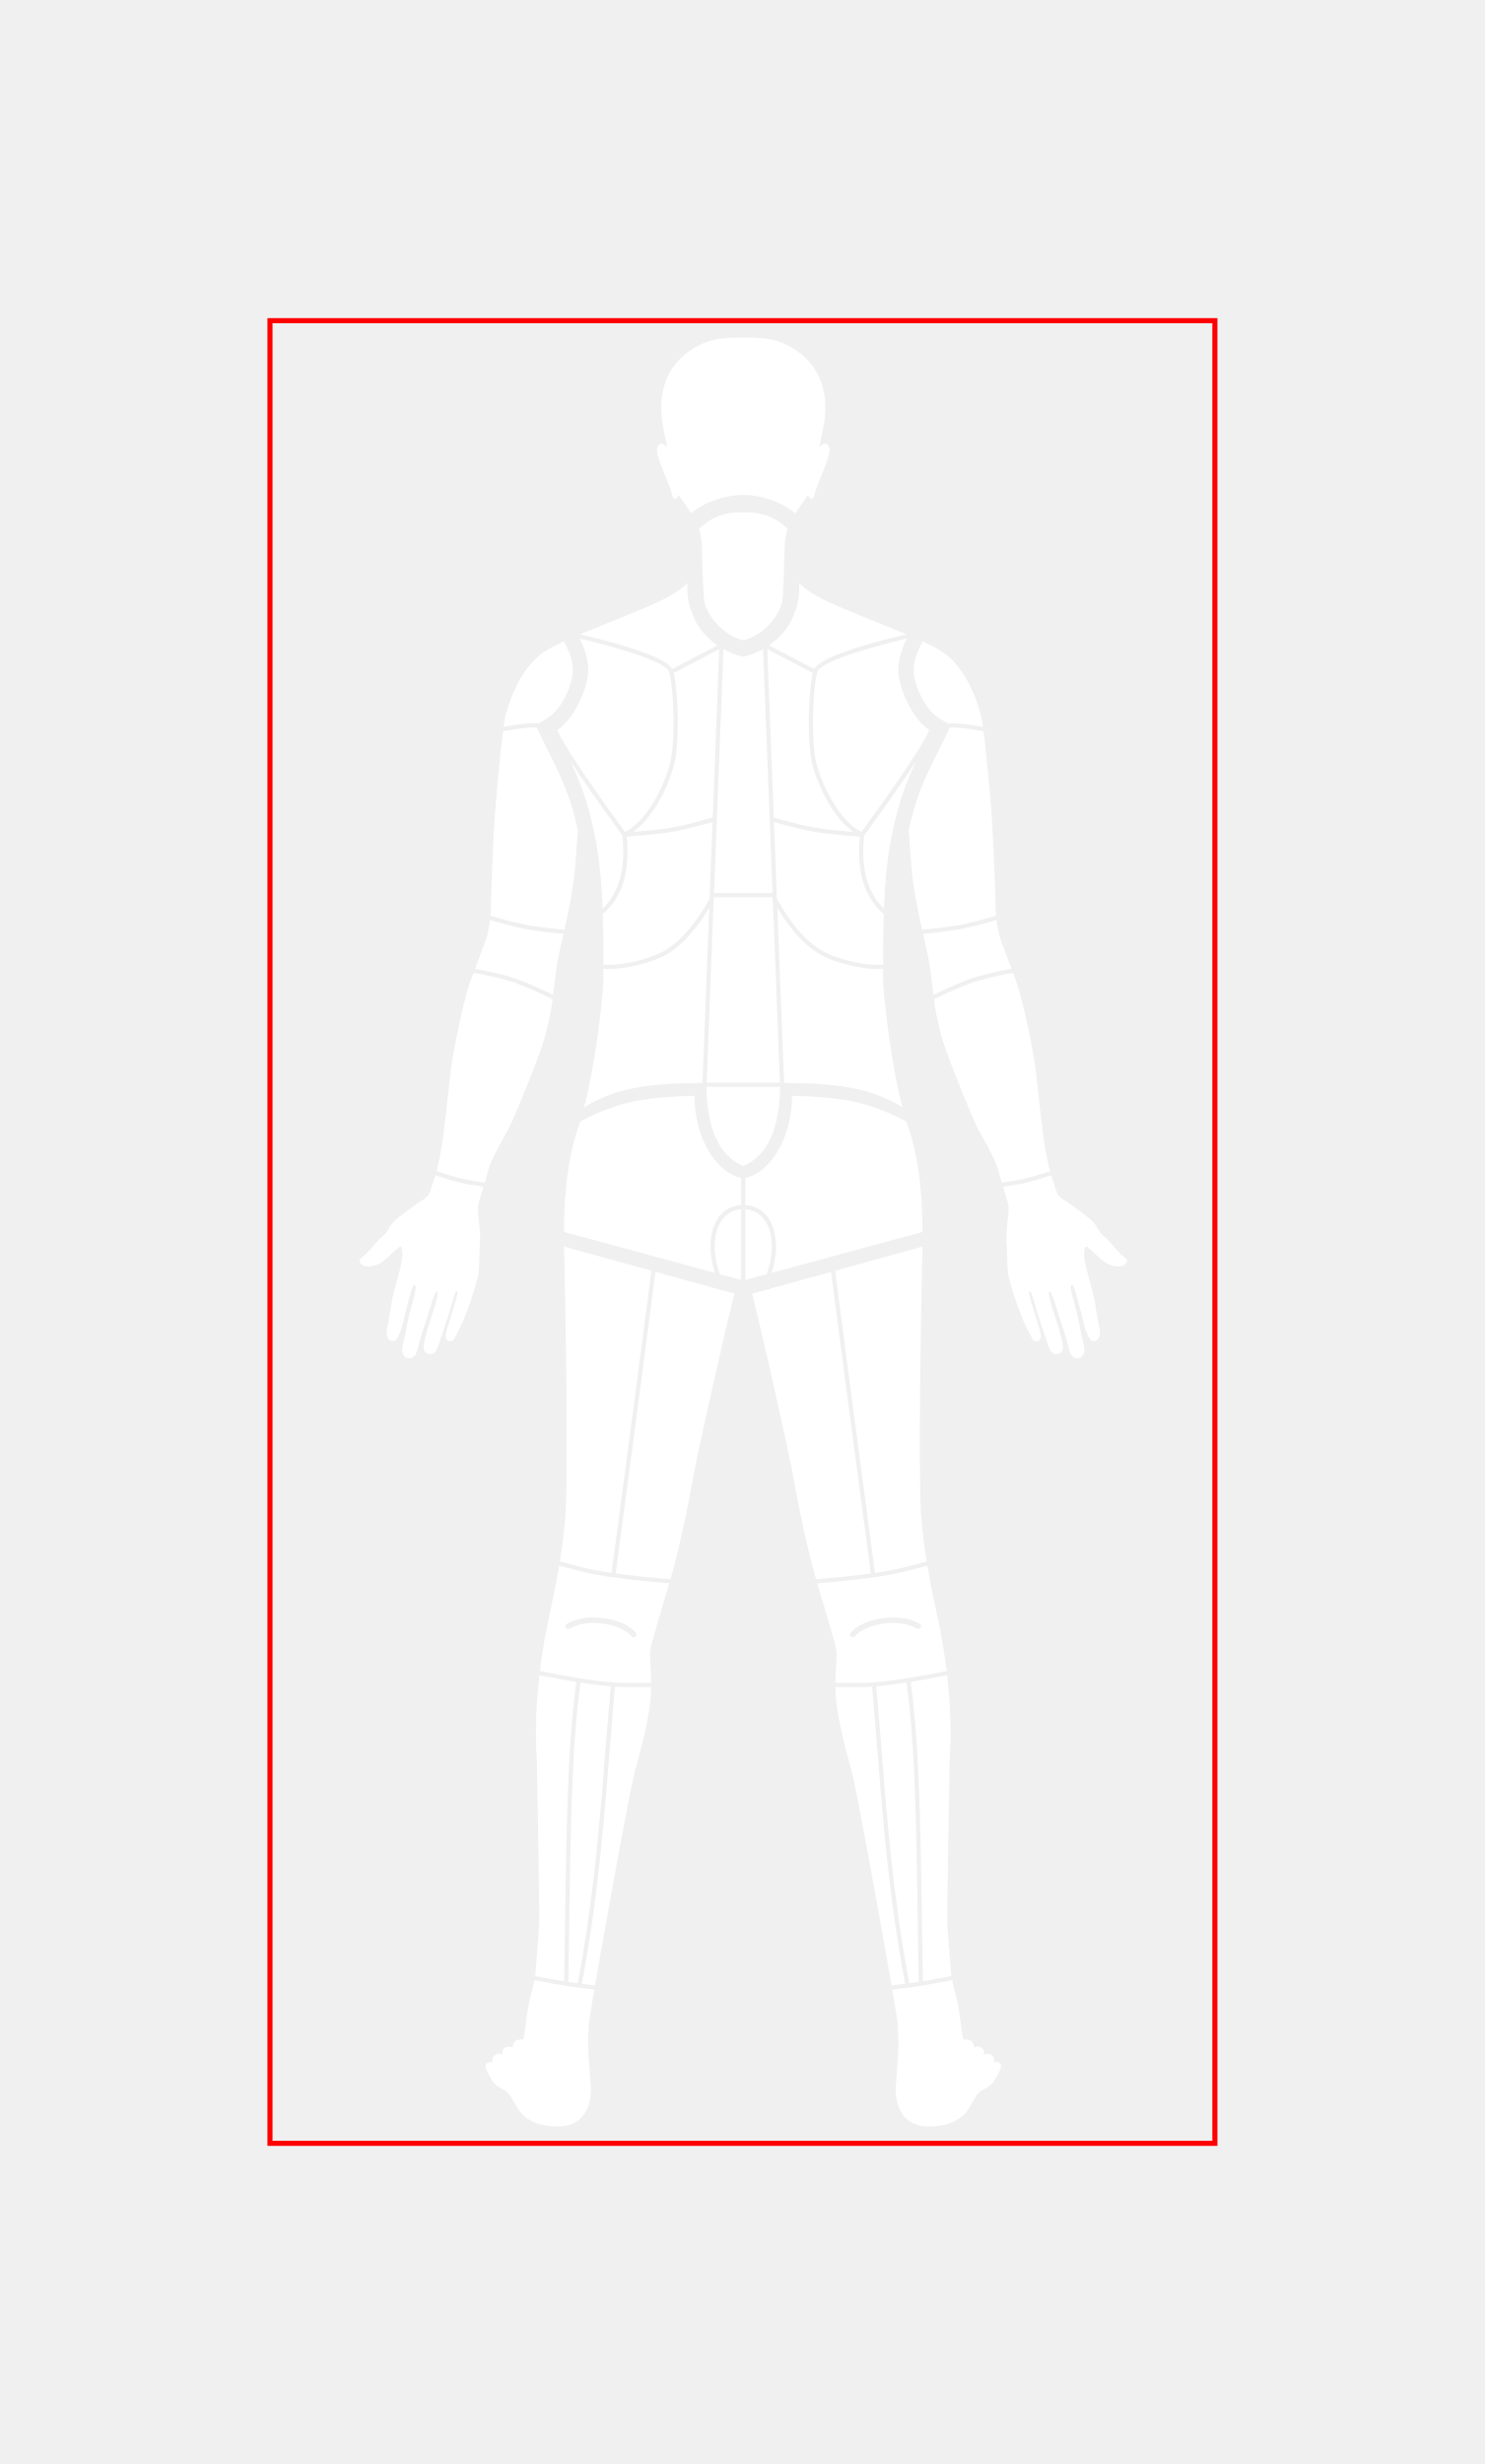
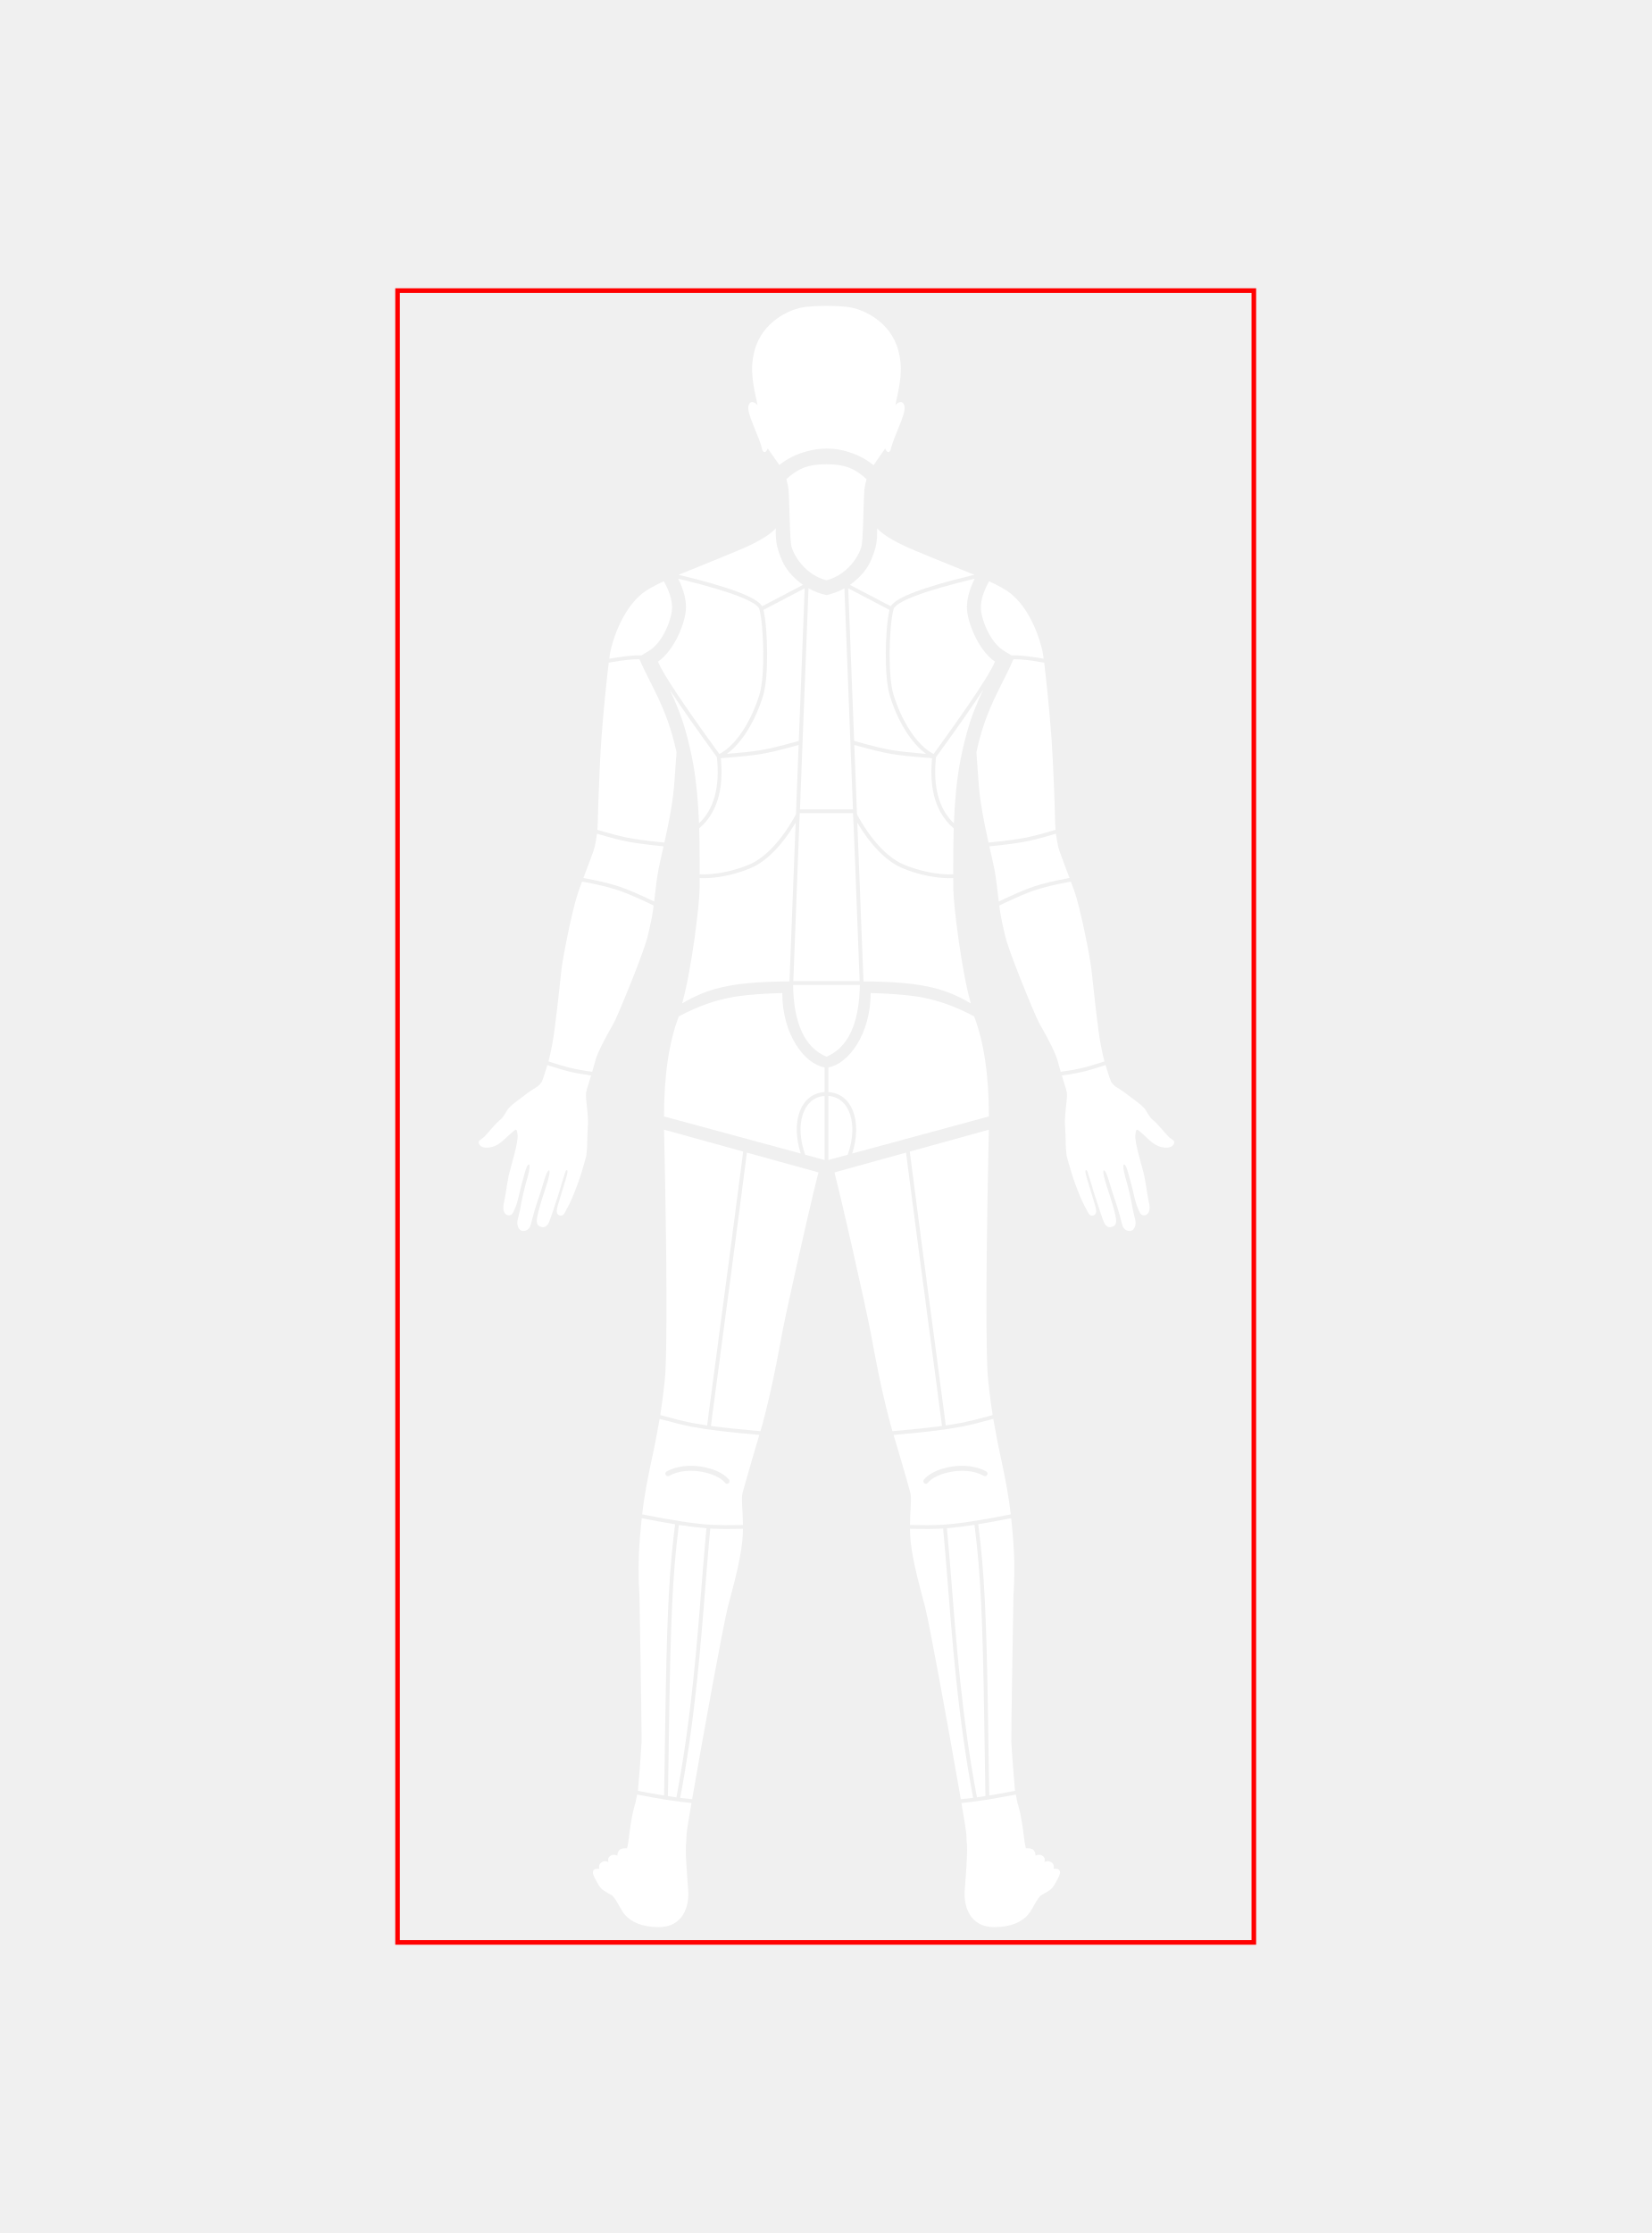
- <svg xmlns="http://www.w3.org/2000/svg" xmlns:xlink="http://www.w3.org/1999/xlink" viewBox="100 0 880 1460" preserveAspectRatio="xMidYMid meet">
+ <svg xmlns="http://www.w3.org/2000/svg" xmlns:xlink="http://www.w3.org/1999/xlink" width="1080px" height="1460px" viewBox="0 0 1080 1460" version="1.1">
  <defs>
    <rect id="path-1" x="0" y="0" width="1080" height="1460" />
  </defs>
  <g id="whole-body-back" stroke="none" stroke-width="1" fill="none" fill-rule="evenodd">
    <mask id="mask-2" fill="white">
      <use xlink:href="#path-1" />
    </mask>
    <g id="mask" />
    <g id="bp-whole-body-back" mask="url(#mask-2)">
      <g transform="translate(313, 200)">
        <g class="hover" id="bp-lower-limb-right-back" stroke-width="1" fill="none" transform="translate(232.745, 538.6263)">
          <path d="M118.601,434.712 L119.706,440.339 L119.728,440.383 L119.814,440.613 C120.234,441.797 121.494,446.137 122.634,453.204 L122.667,453.444 L122.839,454.542 C123.996,462.073 124.201,466.533 125.202,469.848 L125.344,469.848 L125.665,469.829 C126.682,469.786 129.08,469.824 130.075,470.896 C131.387,472.305 131.496,473.932 131.507,474.435 L131.507,474.588 L131.731,474.494 C132.345,474.249 134.095,473.692 135.626,474.511 C138.409,476.014 137.447,478.441 137.236,478.883 L137.2,478.956 L137.33,478.874 C137.804,478.595 139.516,477.753 141.472,478.781 C144.346,480.288 143.232,483.248 143.232,483.248 L143.297,483.248 L143.637,483.204 C145.057,483.06 149.522,483.063 146.444,488.949 L145.193,491.311 C142.347,496.63 141.704,496.852 135.539,500.34 C133.845,501.29 132.261,504.02 130.655,506.87 L129.988,508.061 L129.483,508.947 C128.554,510.559 127.614,512.079 126.633,513.216 C122.634,517.857 115.717,521.374 104.353,521.374 C88.968,521.374 84.335,508.399 85.176,497.173 L85.622,491.448 C86.786,476.01 86.828,471.047 86.647,467.836 L86.559,466.545 L86.444,465.064 L86.392,464.327 C86.341,463.562 86.295,462.701 86.268,461.618 L86.243,460.349 C86.164,458.998 84.93,451.376 83.024,440.225 L84.402,440.093 C88.838,439.649 93.955,438.971 99.753,438.055 C99.845,438.076 99.942,438.085 100.04,438.083 C100.26,438.079 100.466,438.018 100.643,437.914 L102.698,437.58 C106.862,436.893 111.351,436.092 116.167,435.178 L118.601,434.712 Z" id="bp-foot-right-plantar" fill="#FFFFFF" />
          <path d="M70.184,260.821 L71.036,260.773 L71.458,265.293 C71.795,268.97 72.133,272.854 72.497,277.182 L73.401,288.22 L75.748,317.546 L76.115,321.982 C77.206,335.041 78.245,346.383 79.39,357.44 L79.522,358.714 C82.45,386.752 85.995,412.085 90.683,436.846 L88.765,437.088 C86.568,437.357 84.513,437.577 82.598,437.749 L81.329,430.409 C74.422,390.661 62.342,324.338 59.308,312.266 L58.943,310.866 C56.287,300.802 51.242,282.995 49.816,269.205 C49.524,266.373 49.394,263.608 49.362,260.954 L51.074,260.991 C58.688,261.144 65.06,261.088 70.184,260.821 Z" id="bp-lower-leg-medial-right-back" fill="#FFFFFF" />
-           <path d="M91.538,258.349 L91.836,260.673 C95.61,290.77 96.892,319.945 97.881,381.775 L98.553,425.643 L98.675,432.293 C98.697,433.402 98.719,434.526 98.742,435.682 C96.803,435.987 94.944,436.262 93.164,436.51 L92.613,433.573 C88.325,410.456 85.013,386.762 82.251,360.755 L81.745,355.907 C80.785,346.546 79.896,336.94 78.982,326.223 L78.133,316.041 L75.705,285.691 C74.884,275.538 74.221,267.842 73.531,260.597 L74.801,260.49 C79.537,260.071 85.115,259.357 91.538,258.349 Z" id="bp-lower-leg-posterior-right" fill="#FFFFFF" />
+           <path d="M91.538,258.349 L91.836,260.673 C95.61,290.77 96.892,319.945 97.881,381.775 L98.553,425.643 L98.675,432.293 C98.697,433.402 98.719,434.526 98.742,435.682 C96.803,435.987 94.944,436.262 93.164,436.51 L92.613,433.573 C88.325,410.456 85.013,386.762 82.251,360.755 L81.745,355.907 C80.785,346.546 79.896,336.94 78.982,326.223 L78.133,316.041 L75.705,285.691 C74.884,275.538 74.221,267.842 73.531,260.597 L74.801,260.49 C79.537,260.071 85.115,259.357 91.538,258.349 Z" id="bp-lower-leg-tibial-posterior-right" fill="#FFFFFF" />
          <path d="M117.243,300.998 L117.143,302.792 C117.12,303.186 117.097,303.582 117.072,303.978 L117.072,304.109 L117.009,307.045 C116.702,322.829 115.511,394.529 115.668,400.15 L115.674,400.313 C115.84,403.991 116.146,408.411 116.502,413.067 L116.941,418.693 L117.116,420.79 L117.783,428.916 L118.001,431.657 L118.119,432.259 L115.69,432.724 C110.485,433.712 105.666,434.566 101.233,435.286 L100.971,420.781 L100.414,383.835 C99.393,318.801 98.082,289.388 94.01,257.954 C100.405,256.91 107.587,255.593 115.555,254.003 L115.758,255.917 C117.836,275.775 117.922,288.172 117.243,300.998 L117.243,300.998 Z" id="bp-lower-leg-lateral-right-back" fill="#FFFFFF" />
          <path d="M103.857,189.064 L104.134,190.691 C104.426,192.359 104.688,193.71 104.9,194.614 C108.024,213.373 112.636,228.565 115.279,251.507 L113.406,251.879 C94.515,255.611 80.216,257.75 70.527,258.299 L70.054,258.325 C64.603,258.608 57.701,258.651 49.361,258.452 C49.451,248.858 50.622,241.01 49.565,237.228 L47.466,229.706 C45.659,223.276 42.725,213.222 38.664,199.549 L41.549,199.302 C59.901,197.707 73.707,196.006 83.066,194.181 L84.299,193.935 C89.725,192.83 96.246,191.206 103.857,189.064 Z M76.216,220.355 L76.216,220.377 L75.856,220.443 C69.857,221.491 62.612,223.915 58.536,228.721 C57.17,230.326 59.498,232.652 60.864,231.036 C64.415,226.853 70.665,224.778 75.845,223.763 L75.998,223.73 C82.947,222.387 91.328,222.758 97.655,226.34 C99.502,227.388 101.163,224.549 99.316,223.5 C92.519,219.645 83.745,219.11 76.216,220.355 Z" id="bp-popliteal-fossa-right" fill="#FFFFFF" />
          <path d="M0,27.925 L46.794,14.982 L49.49,35.958 C51.432,50.94 53.626,67.649 55.846,84.458 L69.247,185.491 C69.73,189.174 70.093,191.972 70.31,193.708 L68.805,193.91 C60.41,195.018 50.127,196.081 37.937,197.1 L36.715,192.998 C36.365,191.672 36.022,190.361 35.685,189.059 L34.855,185.815 L34.529,184.522 L33.72,181.259 C30.604,168.54 27.839,155.393 24.27,135.86 L23.778,133.173 C22.375,125.733 17.198,101.926 11.716,77.702 L9.852,69.505 C6.19,53.472 2.567,38.05 0,27.925 Z" id="bp-thigh-medial-right-back" fill="#FFFFFF" />
          <path d="M49.229,14.305 L100.966,0 L100.632,15.403 C100.283,32.29 99.873,54.665 99.619,77.2 L99.506,88.468 C99.265,116.054 99.314,142.54 100.059,158.028 C100.386,164.714 102.06,177.702 103.456,186.58 L101.707,187.07 C94.215,189.15 87.838,190.703 82.588,191.727 C79.743,192.282 76.477,192.826 72.786,193.359 L71.981,187.117 C69.804,170.457 64.546,131.171 59.256,91.176 L56.508,70.353 C53.805,49.814 51.236,30.111 49.229,14.305 Z" id="bp-thigh-lateral-right-back" fill="#FFFFFF" />
        </g>
        <g class="hover" id="bp-lower-limb-left-back" stroke-width="1" fill="none" transform="translate(74.7512, 538.6263)">
          <path d="M27.798,440.339 L28.902,434.712 L31.254,435.162 C37.069,436.267 42.409,437.206 47.275,437.98 C47.419,438.043 47.579,438.08 47.748,438.083 C47.797,438.084 47.845,438.083 47.893,438.078 L49.773,438.369 C55.34,439.218 60.242,439.835 64.481,440.22 L63.274,447.345 C62.041,454.704 61.292,459.499 61.258,460.407 L61.245,461.248 C61.214,462.76 61.147,463.853 61.077,464.824 L60.889,467.313 L60.843,468.088 C60.805,468.841 60.779,469.696 60.777,470.756 L60.785,472.045 C60.837,475.927 61.162,482.24 62.094,494.221 L62.328,497.173 C63.169,508.399 58.536,521.374 43.151,521.374 C31.786,521.374 24.87,517.857 20.87,513.216 C19.712,511.872 18.608,509.994 17.516,508.061 L16.849,506.87 L16.109,505.569 C14.753,503.222 13.398,501.144 11.965,500.34 L9.829,499.13 C5.596,496.709 4.788,495.941 2.311,491.311 L1.06,488.949 C-2.35,482.429 3.496,483.128 4.207,483.248 L4.272,483.248 L4.221,483.087 C4.039,482.45 3.559,480.078 6.031,478.781 C8.337,477.569 10.304,478.956 10.304,478.956 L10.231,478.802 C9.97,478.201 9.234,475.938 11.877,474.511 C13.532,473.627 15.44,474.346 15.897,474.546 L15.997,474.588 L15.997,474.435 C16.008,473.932 16.117,472.305 17.428,470.896 C18.554,469.684 21.471,469.793 22.16,469.848 L22.302,469.848 C23.351,466.375 23.526,461.646 24.837,453.444 L24.87,453.204 L25.013,452.335 C26.209,445.211 27.493,441.065 27.776,440.383 L27.798,440.339 Z" id="bp-foot-left-plantar" fill="#FFFFFF" />
          <path d="M76.393,264.606 L76.751,260.79 L77.32,260.821 L78.479,260.877 C83.788,261.113 90.344,261.138 98.142,260.953 C98.11,263.608 97.98,266.373 97.687,269.205 C96.212,283.479 90.858,302.056 88.29,311.896 C85.239,323.612 71.552,399.058 64.904,437.749 C62.521,437.535 59.919,437.246 57.098,436.881 C61.659,412.797 65.139,388.172 68.02,361.046 L68.266,358.714 C69.285,348.951 70.218,339.008 71.172,327.893 L72.093,316.899 L74.799,283.135 C75.382,275.995 75.889,270.085 76.393,264.606 L76.393,264.606 Z" id="bp-lower-leg-medial-left-back" fill="#FFFFFF" />
-           <path d="M55.952,260.673 L56.243,258.392 L57.977,258.659 C64.256,259.61 69.682,260.264 74.256,260.62 L73.881,264.626 C73.382,270.058 72.88,275.921 72.303,282.986 L69.763,314.717 C69.563,317.17 69.373,319.475 69.181,321.774 L68.681,327.677 C67.728,338.779 66.797,348.707 65.779,358.455 C62.889,386.137 59.396,411.169 54.794,435.612 L54.617,436.549 C52.84,436.303 50.983,436.029 49.046,435.728 L49.302,421.697 C49.413,415.02 49.532,406.988 49.714,394.441 L49.842,385.9 C50.841,321.227 52.095,291.432 55.952,260.673 L55.952,260.673 Z" id="bp-lower-leg-posterior-left" fill="#FFFFFF" />
+           <path d="M55.952,260.673 L56.243,258.392 L57.977,258.659 C64.256,259.61 69.682,260.264 74.256,260.62 L73.881,264.626 C73.382,270.058 72.88,275.921 72.303,282.986 L69.763,314.717 C69.563,317.17 69.373,319.475 69.181,321.774 L68.681,327.677 C67.728,338.779 66.797,348.707 65.779,358.455 C62.889,386.137 59.396,411.169 54.794,435.612 L54.617,436.549 C52.84,436.303 50.983,436.029 49.046,435.728 L49.302,421.697 C49.413,415.02 49.532,406.988 49.714,394.441 L49.842,385.9 C50.841,321.227 52.095,291.432 55.952,260.673 L55.952,260.673 Z" id="bp-lower-leg-tibial-posterior-left" fill="#FFFFFF" />
          <path d="M31.808,255.309 L31.948,254.003 L34.349,254.479 C41.479,255.88 47.953,257.053 53.773,257.999 C53.498,260.119 53.236,262.229 52.986,264.342 L52.754,266.334 L52.549,268.15 C49.444,296.018 48.298,325.503 47.39,382.827 L46.709,427.057 L46.553,435.33 L44.581,435.007 C39.924,434.233 34.858,433.317 29.385,432.259 L29.503,431.657 L29.721,428.916 L30.388,420.79 L30.563,418.693 L31.002,413.067 C31.314,408.993 31.587,405.1 31.761,401.726 L31.83,400.313 C31.843,400.037 31.849,399.462 31.85,398.623 L31.845,396.697 C31.759,379.241 30.54,307.496 30.431,304.109 L30.431,303.978 C30.298,301.798 30.184,299.647 30.095,297.488 L30.049,296.309 L29.988,294.504 C29.664,283.645 30.027,272.146 31.808,255.309 Z" id="bp-lower-leg-lateral-left-back" fill="#FFFFFF" />
          <path d="M43.647,189.064 L45.384,189.55 C52.827,191.611 59.18,193.156 64.438,194.181 L65.422,194.369 C75.254,196.217 89.692,197.937 108.841,199.548 L104.544,214.097 C102.511,221.028 100.943,226.469 99.838,230.418 L97.939,237.228 C96.882,241.01 98.053,248.858 98.144,258.451 L96.439,258.489 C89.138,258.638 82.995,258.593 78.019,258.353 L77.45,258.325 C67.443,257.804 52.361,255.532 32.226,251.509 C34.068,235.504 36.87,223.272 39.456,210.97 L39.85,209.086 C40.83,204.373 41.77,199.621 42.604,194.614 L42.754,193.94 C42.981,192.872 43.25,191.41 43.544,189.672 L43.647,189.064 Z M48.188,223.5 C46.341,224.549 48.002,227.388 49.849,226.34 C56.176,222.758 64.557,222.387 71.506,223.73 L71.659,223.763 C76.839,224.778 83.089,226.853 86.64,231.036 C88.006,232.652 90.334,230.326 88.968,228.721 C84.989,224.03 77.99,221.608 72.079,220.52 L71.288,220.377 L71.288,220.355 C63.759,219.11 54.985,219.645 48.188,223.5 Z" id="bp-popliteal-fossa-left" fill="#FFFFFF" />
          <path d="M100.709,14.982 L147.504,27.925 L146.855,30.507 C139.644,59.424 125.641,122.566 123.606,133.816 L122.687,138.839 C119.198,157.723 116.454,170.532 113.3,183.22 L112.812,185.169 L112.485,186.462 C111.936,188.62 111.373,190.789 110.789,192.998 L109.567,197.101 L107.372,196.915 C95.413,195.889 85.361,194.821 77.194,193.707 L78.257,185.491 C80.615,167.514 85.839,128.471 91.038,89.152 L96.15,50.281 C97.829,37.428 99.388,25.375 100.709,14.982 Z" id="bp-thigh-medial-left-back" fill="#FFFFFF" />
          <path d="M46.538,0 L98.275,14.305 L96.557,27.723 C94.382,44.605 91.798,64.299 89.179,84.136 L75.679,185.922 C75.248,189.216 74.92,191.745 74.717,193.367 L73.044,193.117 C70.032,192.658 67.323,192.197 64.916,191.727 L63.684,191.482 C58.261,190.376 51.712,188.742 44.048,186.58 L44.285,185.052 C44.643,182.706 45.013,180.137 45.37,177.51 L45.641,175.472 C46.476,169.11 47.19,162.665 47.423,158.456 L47.445,158.028 C48.243,141.434 48.243,112.214 47.942,82.543 L47.825,72.147 C47.504,45.995 46.993,20.599 46.636,4.347 L46.538,0 Z" id="bp-thigh-lateral-left-back" fill="#FFFFFF" />
        </g>
        <g class="hover" id="bp-pelvic-region-back" stroke-width="1" fill="none" transform="translate(121.2673, 449.2835)">
          <path d="M104.983,67.265 L104.983,109.142 L92.32,105.708 C85.395,86.303 90.71,68.609 104.561,67.299 L104.983,67.265 Z M107.484,67.265 C121.648,68.254 127.14,86.108 120.145,105.708 L107.483,109.142 L107.484,67.265 Z" id="bp-intergluteal-cleft" fill="#FFFFFF" />
          <path d="M135.13,0 L137.389,0.068 C147.577,0.399 158.009,1.073 166.332,2.433 C178.417,4.409 190.579,8.69 202.817,15.276 C209.242,32.149 212.466,53.947 212.466,80.671 L123.049,104.922 C129.671,84.472 123.41,65.689 107.483,64.758 L107.483,48.572 C120.546,46.395 135.13,26.926 135.13,0 Z" id="bp-buttock-right" fill="#FFFFFF" />
          <path d="M77.336,0 C77.336,27.199 91.918,46.413 104.984,48.573 L104.982,64.758 C89.055,65.688 82.794,84.471 89.416,104.922 L0,80.671 C0,53.947 3.223,32.149 9.649,15.276 C21.887,8.69 34.049,4.409 46.134,2.433 C55.073,0.973 66.446,0.303 77.336,0 Z" id="bp-buttock-left" fill="#FFFFFF" />
        </g>
        <g class="hover" id="bp-upper-limb-right-back" stroke-width="1" fill="none" transform="translate(325.5483, 180.0536)">
          <path d="M87.209,324.859 L87.121,324.892 L87.274,324.958 L88.137,327.338 L88.137,327.317 C88.793,328.321 89.853,329.457 90.76,330.222 L91.732,330.822 L92.191,331.117 L93.451,331.916 C95.325,333.115 97.364,334.475 98.66,335.54 L98.77,335.638 C101.316,337.757 106.746,341.143 109.784,344.517 C111.325,346.232 112.833,350.185 115.39,352.195 L115.521,352.293 C116.799,353.254 118.711,355.307 120.591,357.437 L123.578,360.842 C124.421,361.797 125.161,362.616 125.705,363.16 C127.912,365.355 130.753,365.737 128.797,368.478 C126.841,371.219 121.891,370.368 119.301,369.417 C114.963,367.834 111.292,363.476 108.32,360.964 L108.014,360.713 L106.532,359.433 C104.886,358.043 104.349,358.026 103.949,362.122 C103.455,367.274 108.449,382.794 109.648,388.034 L109.773,388.606 L109.839,388.944 L110.02,389.852 C110.323,391.425 110.633,393.291 110.942,395.202 L111.183,396.709 L111.946,401.42 C112.288,403.489 112.609,405.25 112.876,406.298 L112.898,406.396 C113.718,409.487 113.51,413.79 110.298,414.5 C108.221,414.958 107.172,413.495 106.364,411.693 L106.276,411.496 C106.2,411.322 106.123,411.136 106.047,410.95 L105.992,410.808 L105.883,410.546 L105.643,409.935 C105.548,409.694 105.453,409.459 105.355,409.228 L105.118,408.69 C104.659,407.693 104.138,405.831 103.611,403.729 L103.25,402.268 L102.212,397.845 C101.862,396.371 101.534,395.071 101.272,394.197 L101.195,393.957 C100.835,392.756 100.321,390.659 99.742,388.529 L99.556,387.863 C99.534,387.798 99.523,387.721 99.502,387.656 L99.414,387.35 L99.36,387.142 C99.338,387.077 99.316,387.011 99.305,386.935 L99.25,386.738 L99.092,386.201 C98.271,383.451 97.374,381.157 96.584,381.321 C95.237,381.603 97.014,388.311 98.188,392.476 L98.791,394.601 L98.999,395.366 C99.316,396.535 99.676,397.998 100.037,399.538 L100.201,400.237 L100.821,403.02 C101.229,404.89 101.571,406.586 101.742,407.674 L101.774,407.914 C102.067,409.894 102.762,412.844 103.371,415.333 L103.938,417.634 C104.605,420.332 103.621,424.405 100.671,424.744 C97.742,425.082 96.049,422.833 95.568,421.391 L95.568,421.347 L95.491,421.151 L95.281,420.418 C95.082,419.704 94.828,418.754 94.563,417.732 L93.636,414.245 C93.477,413.655 93.325,413.103 93.189,412.632 L92.956,411.846 L92.535,410.475 C92.198,409.393 91.774,408.058 91.328,406.647 L90.727,404.791 L89.528,401.187 C89.472,401.02 89.416,400.856 89.361,400.695 L89.099,399.931 C88.613,398.535 87.875,395.895 87.057,393.23 L86.684,392.032 C85.538,388.409 84.292,385.086 83.395,385.198 C82.587,385.297 83.188,388.311 84.127,391.718 L84.182,391.926 L84.4,392.668 L84.695,393.695 L84.805,394.066 L85.241,395.475 C85.675,396.859 86.1,398.154 86.444,399.177 L87.056,400.979 L87.187,401.394 L87.555,402.546 C87.991,403.928 88.534,405.716 89.077,407.587 L89.667,409.651 L90.039,411.027 C90.629,413.244 91.11,415.286 91.284,416.575 L91.306,416.749 C91.711,420.19 90.727,421.478 88.607,422.101 C86.595,422.691 85.182,422.052 84.006,420.184 L83.821,419.884 C83.229,418.869 82.095,415.635 80.933,412.151 L80.456,410.71 L79.582,408.056 L78.599,405.039 C78.375,404.358 78.171,403.746 77.995,403.229 L77.79,402.628 C77.343,401.347 76.87,399.807 76.395,398.199 L74.861,392.965 C74.582,392.024 74.312,391.144 74.058,390.377 L73.619,389.057 C72.73,386.311 72.472,384.849 71.736,385.002 C70.971,385.166 71.288,386.924 72.228,390.168 L72.49,391.063 L73.692,395.038 L77.108,406.265 C77.286,406.858 77.428,407.341 77.527,407.685 L77.713,408.351 C77.746,408.471 77.779,408.591 77.811,408.722 L77.855,408.875 L77.932,409.181 L77.975,409.334 L78.068,409.725 C78.541,411.816 78.629,413.972 76.5,414.609 C73.768,415.42 73.225,412.928 71.602,410.013 L71.332,409.531 L71.222,409.345 L70.949,408.848 C69.288,405.783 67.299,401.185 64.732,394.274 L64.568,393.815 C64.14,392.643 63.712,391.401 63.294,390.139 L62.955,389.104 L62.622,388.066 L62.001,386.08 C60.32,380.616 59.05,375.795 59.05,375.795 L58.973,375.184 C58.875,374.321 58.689,372.639 58.558,370.739 L58.492,369.516 L58.492,369.21 L58.471,368.981 C58.471,368.751 58.46,368.522 58.449,368.303 L58.427,367.211 L58.37,365.016 C58.343,364.095 58.309,363.079 58.271,362.041 L58.23,360.921 L58.186,359.861 L58.111,358.21 C58.066,357.288 58.014,356.432 57.957,355.711 L57.924,355.329 C57.804,353.844 57.924,351.354 58.121,348.809 L58.154,348.329 L58.197,347.805 L58.219,347.499 L58.448,345.102 C58.571,343.86 58.694,342.728 58.798,341.843 L58.897,341.023 C59.126,339.1 59.29,336.676 59.181,334.743 L59.257,334.743 L58.613,332.155 L58.645,332.089 L57.574,328.652 C56.963,326.681 56.4,324.842 55.885,323.137 C61.626,322.35 66.505,321.461 70.527,320.47 L71.357,320.262 C74.757,319.39 79.126,318.079 84.461,316.329 L84.907,317.772 C85.529,319.742 86.261,321.941 87.209,324.859 Z" id="bp-hand-right-dorsal" fill="#FFFFFF" />
          <path d="M63.458,200.856 L63.803,201.8 C68.184,213.866 74.118,245.028 75.085,252.538 L75.31,254.446 C75.809,258.812 76.691,267.186 77.691,275.951 L78.454,282.502 C79.397,290.416 80.381,297.914 81.21,302.307 L81.598,304.334 C82.423,308.567 83.056,311.344 83.766,313.927 L81.818,314.56 C76.956,316.127 72.991,317.289 69.929,318.043 L68.756,318.323 C64.962,319.203 60.43,320 55.161,320.714 L54.349,317.943 C53.794,316.024 53.329,314.354 52.952,312.933 C51.726,308.288 47.01,299.497 43.741,293.631 L40.987,288.732 C39.788,286.592 33.918,272.82 28.488,259.087 L27.468,256.495 C23.598,246.606 20.126,237.121 18.98,232.445 L18.553,230.687 C17.143,224.845 16.365,221.148 15.779,217.577 L15.627,216.629 L15.534,216.024 L15.444,215.417 C15.284,214.324 15.133,213.206 14.98,212.006 L16.461,211.291 C25.743,206.832 33.162,203.681 38.715,201.84 C44.446,199.939 52.151,198.111 61.802,196.364 L62.783,199.013 C63.005,199.617 63.23,200.231 63.458,200.856 L63.458,200.856 Z" id="bp-forearm-right-back" fill="#FFFFFF" />
          <path d="M54.231,176.015 L54.711,177.403 C56.097,181.351 58.227,186.806 60.915,193.984 L59.199,194.302 C50.438,195.949 43.345,197.671 37.928,199.467 L37.018,199.774 C31.316,201.737 23.867,204.939 14.654,209.385 L13.57,200.487 C13.313,198.43 13.02,196.13 12.675,193.522 L12.558,192.679 C11.855,187.921 10.268,181.15 8.493,173.291 L10.151,173.129 C19.431,172.21 26.712,171.237 32.003,170.209 C37.183,169.204 43.869,167.48 52.065,165.037 L52.22,166.259 C52.683,169.748 53.362,173.426 54.231,176.015 Z" id="bp-elbow-right-back" fill="#FFFFFF" />
          <path d="M24.269,50.957 C29.177,50.899 35.289,51.616 44.342,53.218 L44.696,56.128 C45.354,61.674 46.111,68.794 46.835,76.202 L47.127,79.224 L47.514,83.348 L47.809,86.588 C48.259,91.604 48.665,96.477 48.985,100.805 L49.161,103.194 C50.45,121.596 51.455,152.644 51.499,157.297 L51.499,157.777 L51.51,158.302 C51.543,159.411 51.638,160.872 51.793,162.509 L49.42,163.211 C42.175,165.331 36.209,166.846 31.527,167.755 L30.603,167.93 C25.097,168.948 17.541,169.916 7.941,170.833 L7.411,168.449 C5.107,158.007 2.728,146.12 1.683,134.657 L1.628,134.068 C1.289,130.114 0.677,121.432 0,111.69 C0.743,108.414 1.606,104.952 2.622,101.261 C6.37,87.555 12.031,75.913 16.423,67.219 L18.652,62.818 L19.854,60.421 C20.424,59.275 20.943,58.21 21.395,57.227 L24.269,50.957 Z" id="bp-upper-arm-right-back" fill="#FFFFFF" />
          <path d="M8.337,0 L8.785,0.208 C14.675,2.96 19.527,5.613 22.608,8.136 C35.979,19.084 41.863,39.095 43.263,45.906 L43.348,46.327 C43.528,47.257 43.752,48.728 44.007,50.62 L42.698,50.395 C33.894,48.897 27.913,48.293 22.975,48.487 L17.931,45.399 C8.665,39.72 2.928,24.256 2.928,17.037 C2.928,12.265 4.631,6.992 7.678,1.126 L8.272,0 L8.337,0 Z" id="bp-shoulder-right-back" fill="#FFFFFF" />
        </g>
        <g class="hover" id="bp-back" stroke-width="1" fill="none" transform="translate(117.2634, 145.4664)">
          <path d="M88.401,298.523 L132.073,298.522 L132.072,298.577 C131.648,323.88 124.37,339.499 110.237,345.434 C96.094,339.495 88.816,323.858 88.401,298.523 Z" id="bp-sacrum" fill="#FFFFFF" />
-           <path d="M90.075,192.406 L86.061,296.206 L83.739,296.223 C46.281,296.58 31.562,301.369 15.849,310.596 C22.166,288.021 27.21,246.018 27.31,234.891 L27.32,228.645 C36.564,229.209 50.39,226.734 61.6,221.692 C71.109,217.409 81.08,207.383 89.673,193.08 L90.075,192.406 Z" id="bp-lower-back-structure-left" fill="#FFFFFF" />
-           <path d="M130.416,192.437 C139.095,207.083 149.223,217.345 158.873,221.692 C170.083,226.734 183.91,229.209 193.154,228.645 L193.164,234.891 L193.176,235.596 L193.199,236.355 C193.666,249.315 198.558,288.915 204.625,310.596 L203.646,310.026 L202.706,309.489 C187.357,300.807 172.034,296.381 134.44,296.207 L130.416,192.437 Z" id="bp-lower-back-structure-right" fill="#FFFFFF" />
+           <path d="M90.075,192.406 L86.061,296.206 L83.739,296.223 C46.281,296.58 31.562,301.369 15.849,310.596 C22.166,288.021 27.21,246.018 27.31,234.891 L27.32,228.645 C36.564,229.209 50.39,226.734 61.6,221.692 C71.109,217.409 81.08,207.383 89.673,193.08 L90.075,192.406 Z" id="bp-lower-back-left" fill="#FFFFFF" />
+           <path d="M130.416,192.437 C139.095,207.083 149.223,217.345 158.873,221.692 C170.083,226.734 183.91,229.209 193.154,228.645 L193.164,234.891 L193.176,235.596 L193.199,236.355 C193.666,249.315 198.558,288.915 204.625,310.596 L203.646,310.026 L202.706,309.489 C187.357,300.807 172.034,296.381 134.44,296.207 L130.416,192.437 Z" id="bp-lower-back-right" fill="#FFFFFF" />
          <path d="M127.577,186.22 C127.747,186.546 129.199,223.147 131.932,296.022 L88.571,296.022 L92.737,186.22 L127.577,186.22 Z" id="bp-lumbar-vertebral-spine" fill="#FFFFFF" />
          <path d="M130.205,186.998 L128.445,141.59 L130.734,142.233 C139.737,144.739 146.908,146.46 152.226,147.39 L152.664,147.466 C158.342,148.431 167.194,149.354 179.307,150.248 L179.294,150.378 C177.312,171.101 182.023,186.392 193.477,196.127 L193.449,197.086 L193.389,199.358 L193.338,201.647 L193.282,204.719 C193.242,207.161 193.214,209.6 193.193,211.99 L193.169,215.532 L193.152,220.629 L193.15,225.04 L193.152,226.149 C184.426,226.723 170.847,224.337 159.899,219.412 C149.899,214.908 139.142,203.464 130.205,186.998 Z" id="bp-infrascapular-region-right" fill="#FFFFFF" />
          <path d="M92.04,141.586 L90.286,186.965 C81.345,203.449 70.58,214.905 60.573,219.412 C49.626,224.336 36.049,226.723 27.322,226.149 L27.324,225.04 L27.322,220.629 L27.305,215.532 L27.281,211.99 L27.244,208.374 C27.229,207.161 27.212,205.94 27.192,204.719 L27.136,201.647 L27.085,199.358 L27.026,197.086 L26.997,196.126 C38.475,186.371 43.181,171.036 41.166,150.248 L44.846,149.968 C54.613,149.199 62.007,148.408 67.083,147.586 L67.809,147.466 C73.302,146.532 80.854,144.721 90.438,142.037 L92.04,141.586 Z" id="bp-infrascapular-region-left" fill="#FFFFFF" />
          <path d="M202.101,133.434 C197.437,150.484 195.742,162.654 194.669,175.422 L194.482,177.728 L194.303,180.099 L194.07,183.365 C193.868,186.284 193.709,189.495 193.585,192.859 C183.785,183.53 179.867,169.262 181.853,149.905 L181.89,149.561 L185.073,145.175 C197.136,128.512 206.35,115.287 212.724,105.486 C208.984,113.369 205.002,122.811 202.101,133.434 Z" id="bp-lateral-chest-wall-right" fill="#FFFFFF" />
          <path d="M8.178,106.393 L7.751,105.488 L9.095,107.541 C15.782,117.697 25.249,131.204 37.502,148.073 L38.584,149.562 C40.652,169.093 36.746,183.474 26.89,192.858 C26.765,189.494 26.606,186.284 26.404,183.365 L26.172,180.099 L25.992,177.728 L25.805,175.422 L25.605,173.129 L25.401,170.979 C24.297,159.755 22.494,148.5 18.373,133.434 C15.583,123.215 11.791,114.089 8.178,106.393 L8.178,106.393 Z" id="bp-lateral-chest-wall-left" fill="#FFFFFF" />
          <path d="M121.973,39.187 L127.577,183.72 L92.912,183.72 L98.501,39.187 C101.979,41.135 105.906,42.706 110.237,43.629 C114.567,42.706 118.494,41.135 121.973,39.187 Z" id="bp-thoracic-vertebral-spine" fill="#FFFFFF" />
          <path d="M13.537,33.373 L13.293,32.873 L16.296,33.605 C48.202,41.459 65.168,48.159 66.388,52.948 C69.369,64.675 70.172,96.415 66.404,108.68 L66.219,109.276 C60.866,126.323 51.196,141.685 40.399,147.398 L40.182,147.51 L37.362,143.622 C16.142,114.304 3.765,95.655 0.359,87.905 L0.154,87.425 C0.113,87.326 0.061,87.236 0,87.154 C11.246,79.452 18.373,60.621 18.373,51.624 C18.373,46.139 16.758,40.05 13.537,33.373 Z" id="bp-scapula-left" fill="#FFFFFF" />
          <path d="M202.101,51.624 C202.101,60.621 209.227,79.451 220.474,87.156 C220.412,87.236 220.36,87.326 220.319,87.425 L220.219,87.663 C216.866,95.502 203.77,115.177 181.074,146.431 L180.29,147.51 L180.074,147.398 C169.152,141.618 159.382,125.965 154.069,108.68 C150.301,96.415 151.105,64.675 154.085,52.948 C155.343,48.011 173.336,41.043 207.181,32.873 C203.797,39.747 202.101,46.003 202.101,51.624 Z" id="bp-scapula-right" fill="#FFFFFF" />
          <path d="M124.473,39.185 L151.432,53.295 C148.539,66.095 147.862,96.987 151.679,109.414 C156.615,125.471 165.266,140.162 175.43,147.445 L173.228,147.266 C164.593,146.551 158.012,145.818 153.458,145.064 L152.235,144.853 C146.904,143.896 139.695,142.147 130.649,139.613 L128.412,138.981 C128.389,138.975 128.366,138.969 128.343,138.963 L124.473,39.185 Z" id="bp-interscapular-region-right" fill="#FFFFFF" />
          <path d="M95.999,39.185 L92.141,138.962 L92.061,138.981 L89.022,139.837 C80.357,142.249 73.42,143.922 68.249,144.851 L67.39,145.001 L66.237,145.19 C61.326,145.962 54.271,146.712 45.045,147.444 C55.208,140.162 63.858,125.471 68.794,109.415 C72.612,96.986 71.934,66.093 69.041,53.295 L95.999,39.185 Z" id="bp-interscapular-region-left" fill="#FFFFFF" />
          <path d="M143.358,0 C148.056,5.035 156.973,9.84 167.922,14.416 L174.099,16.98 L179.773,19.318 L185.804,21.786 C187.46,22.462 189.154,23.151 190.886,23.854 L199.595,27.376 L206.988,30.347 L205.029,30.821 C173.316,38.536 155.958,45.025 152.284,50.921 L125.57,36.937 C132.458,32.154 137.124,26.033 139.101,21.407 L139.537,20.379 L139.921,19.454 C142.538,13.075 143.626,8.676 143.358,0 Z" id="bp-suprascapular-region-right" fill="#FFFFFF" />
          <path d="M77.117,0 C76.822,9.532 78.164,13.902 81.373,21.407 C83.351,26.033 88.016,32.154 94.904,36.937 L68.189,50.92 C64.438,44.904 46.442,38.271 13.486,30.347 L20.879,27.376 L29.588,23.854 L35.905,21.282 C39.588,19.778 43.078,18.344 46.375,16.98 L52.553,14.416 C63.502,9.84 72.418,5.035 77.117,0 Z" id="bp-suprascapular-region-left" fill="#FFFFFF" />
        </g>
        <g class="hover" id="bp-upper-limb-left-back" stroke-width="1" fill="none" transform="translate(0, 180.0536)">
          <path d="M44.766,317.06 L44.991,316.329 L47.578,317.168 C52.173,318.638 55.956,319.739 58.925,320.47 C62.946,321.461 67.826,322.35 73.565,323.138 L73.113,324.632 C72.804,325.649 72.478,326.711 72.137,327.815 L70.806,332.089 L70.839,332.155 L70.194,334.743 L70.271,334.743 C70.162,336.676 70.325,339.1 70.555,341.023 L70.621,341.558 C70.752,342.662 70.923,344.232 71.086,345.944 L71.232,347.499 L71.254,347.805 L71.298,348.329 L71.331,348.809 L71.393,349.654 C71.551,351.895 71.634,354.009 71.527,355.329 L71.495,355.711 L71.439,356.475 C71.395,357.144 71.355,357.891 71.319,358.676 L71.265,359.861 L71.221,360.921 L71.127,363.572 C71.105,364.238 71.085,364.877 71.069,365.468 L71.025,367.211 L71.003,368.303 C70.992,368.522 70.981,368.751 70.981,368.981 L70.959,369.21 L70.959,369.516 L70.894,370.739 L70.842,371.44 C70.717,373.047 70.565,374.429 70.478,375.184 L70.402,375.795 C70.402,375.795 69.287,380.027 67.764,385.054 L67.156,387.031 L66.83,388.066 C66.61,388.758 66.386,389.451 66.158,390.139 L65.929,390.825 C65.671,391.594 65.409,392.352 65.147,393.087 L64.72,394.274 L64.297,395.404 C61.794,402.061 59.854,406.448 58.229,409.345 L58.12,409.531 L57.735,410.22 C56.2,413.044 55.619,415.4 52.951,414.609 C50.69,413.932 50.93,411.54 51.476,409.334 L51.52,409.181 L51.597,408.875 L51.64,408.722 L51.739,408.351 L52.02,407.357 C52.161,406.875 52.355,406.224 52.591,405.446 L56.717,391.881 C56.806,391.585 56.888,391.311 56.962,391.063 L57.224,390.168 C58.164,386.924 58.481,385.166 57.716,385.002 C56.954,384.843 56.705,386.413 55.739,389.346 L55.519,390.004 C55.229,390.852 54.917,391.867 54.591,392.965 L53.236,397.594 C52.76,399.215 52.284,400.793 51.831,402.136 L51.272,403.777 C50.884,404.932 50.395,406.431 49.87,408.056 L48.635,411.802 C47.433,415.417 46.242,418.835 45.63,419.884 L45.576,419.971 C44.374,422.003 42.931,422.712 40.844,422.101 C38.724,421.478 37.741,420.19 38.145,416.749 L38.167,416.575 C38.342,415.286 38.823,413.244 39.413,411.027 L39.784,409.651 L40.374,407.587 L40.873,405.893 C41.201,404.792 41.516,403.76 41.794,402.872 L42.396,400.979 L43.008,399.177 C43.467,397.812 44.068,395.967 44.647,394.066 L44.756,393.695 L45.051,392.668 L45.27,391.926 L45.563,390.832 C45.601,390.687 45.639,390.542 45.675,390.399 L45.803,389.891 L45.925,389.381 C46.471,387.039 46.672,385.273 46.057,385.198 C44.433,384.994 41.666,396.055 40.412,399.758 L39.75,401.7 C39.515,402.397 39.267,403.142 39.02,403.906 L38.724,404.791 L38.123,406.647 L36.818,410.792 L36.495,411.846 L36.342,412.359 C36.135,413.058 35.883,413.986 35.621,414.969 L34.296,419.962 C34.164,420.443 34.049,420.851 33.96,421.151 L33.884,421.347 L33.884,421.391 C33.403,422.833 31.709,425.082 28.781,424.744 C25.831,424.405 24.847,420.332 25.514,417.634 L25.942,415.899 C26.58,413.303 27.362,410.046 27.677,407.914 L27.71,407.674 L27.793,407.172 C27.98,406.098 28.281,404.623 28.631,403.02 L29.098,400.914 L29.251,400.237 L29.655,398.525 C29.894,397.528 30.128,396.587 30.346,395.766 L30.562,394.962 L30.66,394.601 C31.027,393.299 31.689,391.045 32.264,388.76 L32.412,388.163 C33.236,384.787 33.8,381.517 32.868,381.321 C32.026,381.147 31.065,383.757 30.201,386.738 L30.147,386.935 C30.136,387.011 30.114,387.077 30.092,387.142 L30.037,387.35 L29.95,387.656 C29.928,387.721 29.917,387.798 29.895,387.863 L29.71,388.529 L29.289,390.107 C28.883,391.651 28.527,393.056 28.256,393.957 L28.18,394.197 L28.044,394.669 C27.808,395.509 27.532,396.616 27.24,397.845 L26.202,402.268 L25.748,404.097 C25.284,405.925 24.827,407.538 24.415,408.505 L24.246,408.886 C24.144,409.112 24.047,409.343 23.952,409.578 L23.569,410.546 L23.459,410.808 L23.405,410.95 C23.328,411.136 23.252,411.322 23.175,411.496 L23.088,411.693 C22.279,413.495 21.23,414.958 19.154,414.5 C15.942,413.79 15.734,409.487 16.554,406.396 L16.575,406.298 C16.892,405.053 17.286,402.803 17.701,400.226 L18.269,396.709 L18.509,395.202 C18.881,392.909 19.252,390.681 19.613,388.944 L19.679,388.606 L19.744,388.3 C20.826,383.342 26.005,367.364 25.503,362.122 L25.452,361.631 C25.056,358.03 24.497,358.101 22.92,359.433 L21.438,360.713 L21.132,360.964 C18.16,363.476 14.488,367.834 10.15,369.417 C7.561,370.368 2.611,371.219 0.655,368.478 C-1.301,365.737 1.54,365.355 3.747,363.16 L4.076,362.823 C4.656,362.216 5.396,361.387 6.217,360.453 L8.861,357.437 L9.707,356.487 C11.206,354.82 12.662,353.3 13.735,352.445 L14.062,352.195 C16.619,350.185 18.127,346.232 19.668,344.517 C22.705,341.143 28.136,337.757 30.682,335.638 L30.791,335.54 C32.387,334.23 35.108,332.471 37.26,331.117 L37.719,330.822 L38.692,330.222 C39.599,329.457 40.659,328.321 41.314,327.317 L41.314,327.338 L42.177,324.958 L42.33,324.892 L42.243,324.859 L44.178,318.921 C44.386,318.274 44.581,317.659 44.766,317.06 L44.766,317.06 Z" id="bp-hand-left-dorsal" fill="#FFFFFF" />
          <path d="M66.805,198.644 L67.649,196.364 L69.382,196.683 C78.227,198.333 85.353,200.055 90.737,201.84 L91.629,202.142 C97.378,204.121 104.993,207.409 114.472,212.005 C114.308,213.285 114.148,214.471 113.976,215.632 L113.777,216.93 C113.554,218.338 113.305,219.747 113.003,221.28 L112.871,221.946 C112.304,224.753 111.555,228.016 110.471,232.445 L110.333,232.991 C109.097,237.71 105.878,246.515 102.267,255.769 L100.964,259.087 L99.175,263.574 C94.307,275.69 89.533,286.826 88.464,288.732 L85.931,293.236 C82.731,298.965 77.97,307.78 76.588,312.61 L76.054,314.582 C75.573,316.33 74.985,318.374 74.292,320.714 C68.467,319.925 63.544,319.034 59.523,318.043 L58.278,317.727 C54.981,316.866 50.782,315.599 45.687,313.926 L45.939,312.986 C46.606,310.445 47.232,307.585 48.056,303.29 L48.242,302.307 C49.16,297.439 50.27,288.759 51.302,279.924 L51.975,274.061 C52.926,265.642 53.748,257.835 54.201,253.93 L54.339,252.758 C54.811,248.925 56.781,237.926 59.19,226.699 L59.459,225.451 C61.448,216.298 63.702,207.163 65.649,201.8 L66.805,198.644 Z" id="bp-forearm-left-back" fill="#FFFFFF" />
          <path d="M77.306,165.687 L77.388,165.038 L79.007,165.517 C86.468,167.707 92.614,169.271 97.449,170.209 L98.403,170.39 C103.929,171.411 111.444,172.378 120.958,173.291 L119.13,181.389 C118.1,186.019 117.265,190.016 116.833,193.106 L116.223,197.785 C115.595,202.705 115.167,206.354 114.798,209.386 L113.319,208.675 C104.296,204.363 97.037,201.295 91.524,199.467 C85.758,197.555 78.091,195.727 68.538,193.985 L70.669,188.332 C72.438,183.662 73.864,179.928 74.869,177.037 L75.221,176.015 C76.138,173.284 76.842,169.342 77.306,165.687 L77.306,165.687 Z" id="bp-elbow-left-back" fill="#FFFFFF" />
          <path d="M85.109,53.218 L86.542,52.968 C94.815,51.541 100.538,50.902 105.183,50.957 L108.057,57.227 C108.811,58.865 109.75,60.732 110.799,62.818 L113.028,67.219 C117.421,75.913 123.081,87.555 126.829,101.261 C127.845,104.952 128.709,108.414 129.452,111.69 L128.317,127.713 C128.12,130.38 127.952,132.565 127.824,134.068 L127.769,134.657 C126.643,147.002 123.97,159.839 121.511,170.833 L119.087,170.596 C110.101,169.697 103.046,168.75 97.925,167.755 L96.902,167.551 C91.862,166.52 85.446,164.839 77.659,162.51 L77.731,161.706 C77.866,160.133 77.941,158.765 77.953,157.777 L77.953,157.297 C77.982,154.18 78.443,139.213 79.132,124.14 L79.293,120.701 C79.594,114.446 79.931,108.328 80.291,103.194 L80.335,102.626 L80.536,99.87 C80.868,95.466 81.283,90.546 81.74,85.512 L82.194,80.599 L82.617,76.202 C83.474,67.422 84.38,59.046 85.109,53.218 Z" id="bp-upper-arm-left-back" fill="#FFFFFF" />
          <path d="M121.114,0 L121.18,0 L121.475,0.557 C124.709,6.651 126.523,12.112 126.523,17.037 C126.523,24.256 120.787,39.72 111.52,45.399 L106.477,48.487 C101.298,48.283 94.972,48.958 85.445,50.621 L85.642,49.199 C85.784,48.203 85.914,47.371 86.03,46.728 L86.104,46.327 C87.339,39.96 93.185,19.319 106.844,8.136 C109.925,5.613 114.777,2.96 120.666,0.208 L121.114,0 Z" id="bp-shoulder-left-back" fill="#FFFFFF" />
        </g>
        <g class="hover" id="bp-neck-back">
-           <path d="M227.501,103.528 C240.611,103.528 246.81,107.034 253.724,113.282 C253.112,115.335 252.588,117.705 252.282,120.402 L252.249,120.727 C252.138,121.907 252.039,124.073 251.941,126.805 L251.552,139.274 L251.405,143.81 C251.166,150.72 250.871,154.812 250.446,157.043 C248.727,164.03 240.611,176.139 227.501,179.398 C214.389,176.139 206.273,164.03 204.553,157.043 C204.129,154.812 203.834,150.72 203.595,143.81 L203.447,139.274 L203.058,126.805 L202.955,124.162 C202.88,122.449 202.802,121.137 202.717,120.402 C202.412,117.705 201.887,115.335 201.275,113.282 C208.19,107.034 214.39,103.528 227.501,103.528 Z" fill="#FFFFFF" />
+           <path d="M227.501,103.528 C240.611,103.528 246.81,107.034 253.724,113.282 C253.112,115.335 252.588,117.705 252.282,120.402 L252.249,120.727 C252.138,121.907 252.039,124.073 251.941,126.805 L251.552,139.274 L251.405,143.81 C251.166,150.72 250.871,154.812 250.446,157.043 C248.727,164.03 240.611,176.139 227.501,179.398 C214.389,176.139 206.273,164.03 204.553,157.043 C204.129,154.812 203.834,150.72 203.595,143.81 L203.447,139.274 L203.058,126.805 L202.955,124.162 C202.88,122.449 202.802,121.137 202.717,120.402 C202.412,117.705 201.887,115.335 201.275,113.282 C208.19,107.034 214.39,103.528 227.501,103.528 Z" id="bp-neck-back" fill="#FFFFFF" />
        </g>
        <g class="hover" id="bp-head-back">
-           <path d="M278.464,65.24 C276.967,60.293 272.782,64.53 272.574,64.88 C275.218,52.32 277.95,42.098 274.541,29.288 C269.307,9.641 251.091,2.749 244.754,1.286 C237.291,-0.429 217.709,-0.429 210.246,1.286 C203.909,2.738 185.704,9.641 180.459,29.288 C177.05,42.098 179.771,52.32 182.426,64.88 C182.218,64.53 178.033,60.293 176.536,65.24 C175.378,69.073 180.306,79.197 183.311,87.082 C185.606,93.089 185.191,93.831 185.923,94.891 C187.376,96.988 188.84,93.941 189.135,93.274 C189.168,93.198 189.19,93.143 189.19,93.143 C189.19,93.198 189.19,93.274 189.19,93.34 C190.304,94.967 194.916,101.52 196.675,104.01 C201.832,99.904 207.711,96.966 214.103,95.273 C218.431,93.962 222.987,93.296 227.708,93.296 C233.095,93.296 238.219,94.159 242.995,95.874 C248.545,97.632 253.659,100.406 258.292,104.174 C259.931,101.826 264.685,95.011 265.821,93.34 C265.821,93.264 265.821,93.187 265.821,93.132 C265.821,93.132 265.843,93.176 265.876,93.264 C266.171,93.941 267.635,96.977 269.088,94.88 C269.82,93.831 269.405,93.078 271.7,87.071 C274.705,79.197 279.633,69.062 278.475,65.229" fill="#FFFFFF" />
+           <path d="M278.464,65.24 C276.967,60.293 272.782,64.53 272.574,64.88 C275.218,52.32 277.95,42.098 274.541,29.288 C269.307,9.641 251.091,2.749 244.754,1.286 C237.291,-0.429 217.709,-0.429 210.246,1.286 C203.909,2.738 185.704,9.641 180.459,29.288 C177.05,42.098 179.771,52.32 182.426,64.88 C182.218,64.53 178.033,60.293 176.536,65.24 C175.378,69.073 180.306,79.197 183.311,87.082 C185.606,93.089 185.191,93.831 185.923,94.891 C187.376,96.988 188.84,93.941 189.135,93.274 C189.168,93.198 189.19,93.143 189.19,93.143 C189.19,93.198 189.19,93.274 189.19,93.34 C190.304,94.967 194.916,101.52 196.675,104.01 C201.832,99.904 207.711,96.966 214.103,95.273 C218.431,93.962 222.987,93.296 227.708,93.296 C233.095,93.296 238.219,94.159 242.995,95.874 C248.545,97.632 253.659,100.406 258.292,104.174 C259.931,101.826 264.685,95.011 265.821,93.34 C265.821,93.264 265.821,93.187 265.821,93.132 C265.821,93.132 265.843,93.176 265.876,93.264 C266.171,93.941 267.635,96.977 269.088,94.88 C269.82,93.831 269.405,93.078 271.7,87.071 C274.705,79.197 279.633,69.062 278.475,65.229" id="bp-head-back" fill="#FFFFFF" />
        </g>
      </g>
    </g>
    <g id="viewport-boundary" mask="url(#mask-2)" stroke="#FF0000" stroke-width="3">
      <g transform="translate(260, 190)" id="boundary">
        <rect x="0" y="0" width="560" height="1080" />
      </g>
    </g>
  </g>
</svg>
